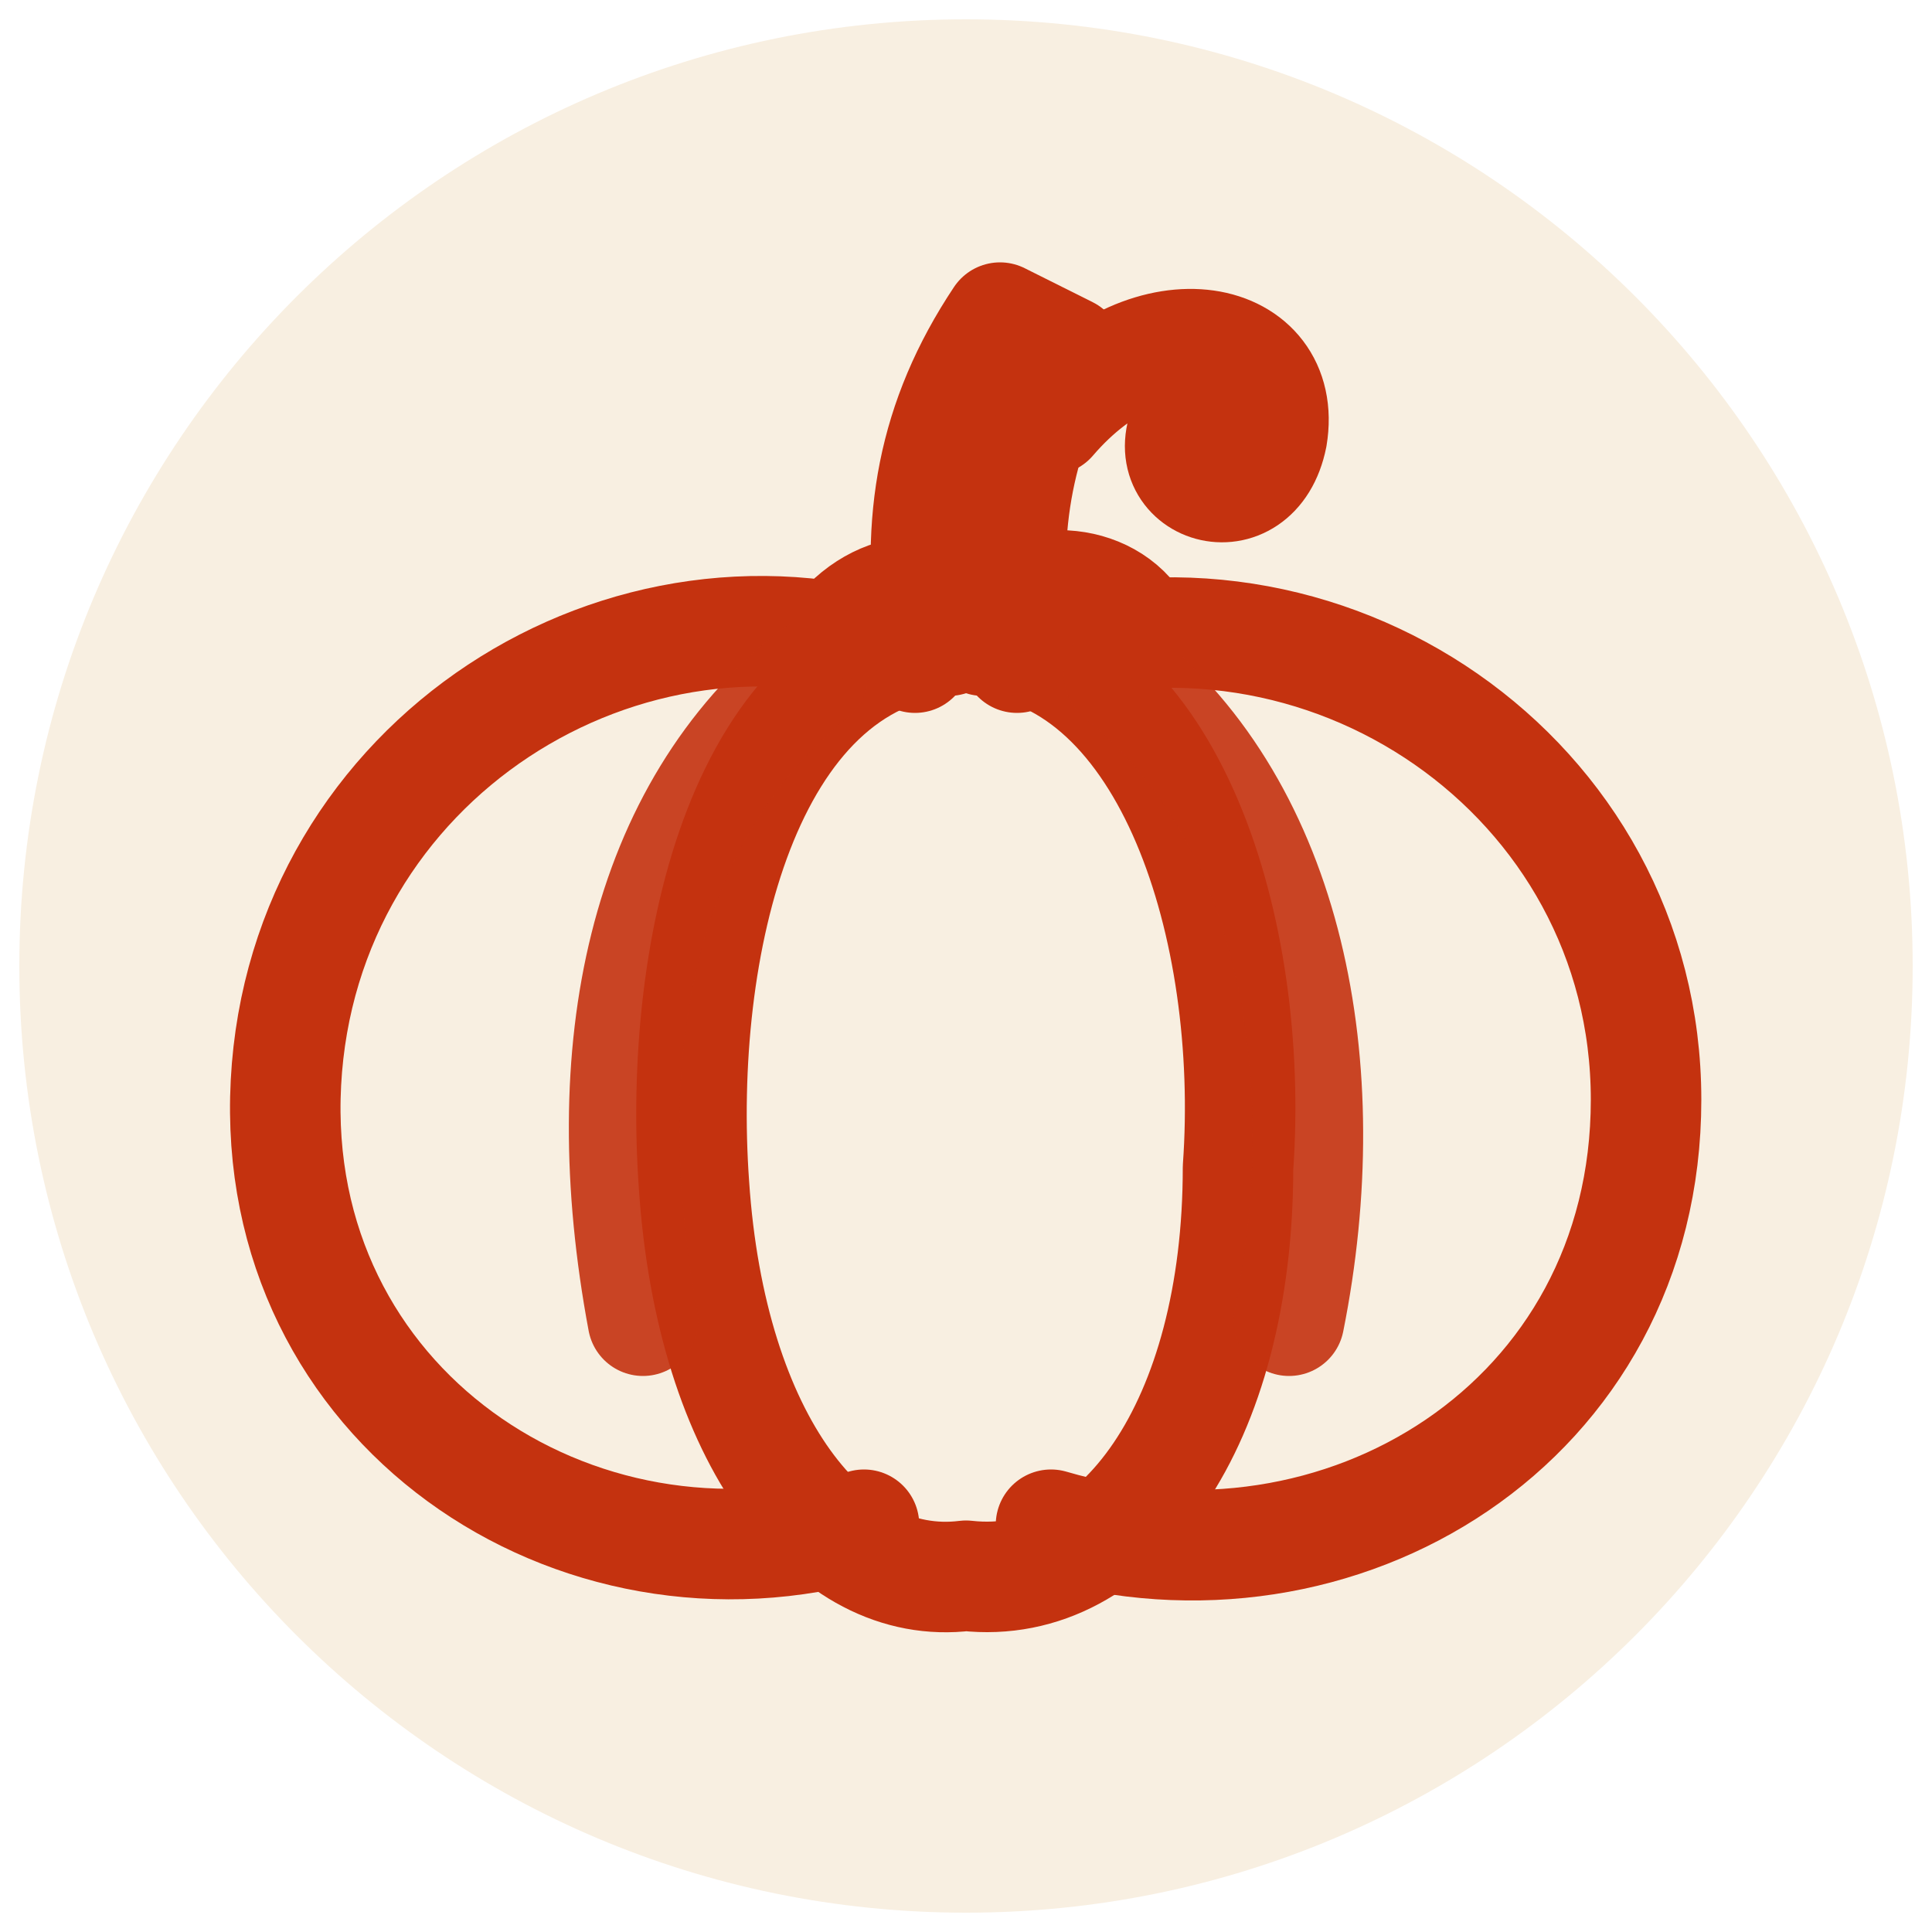
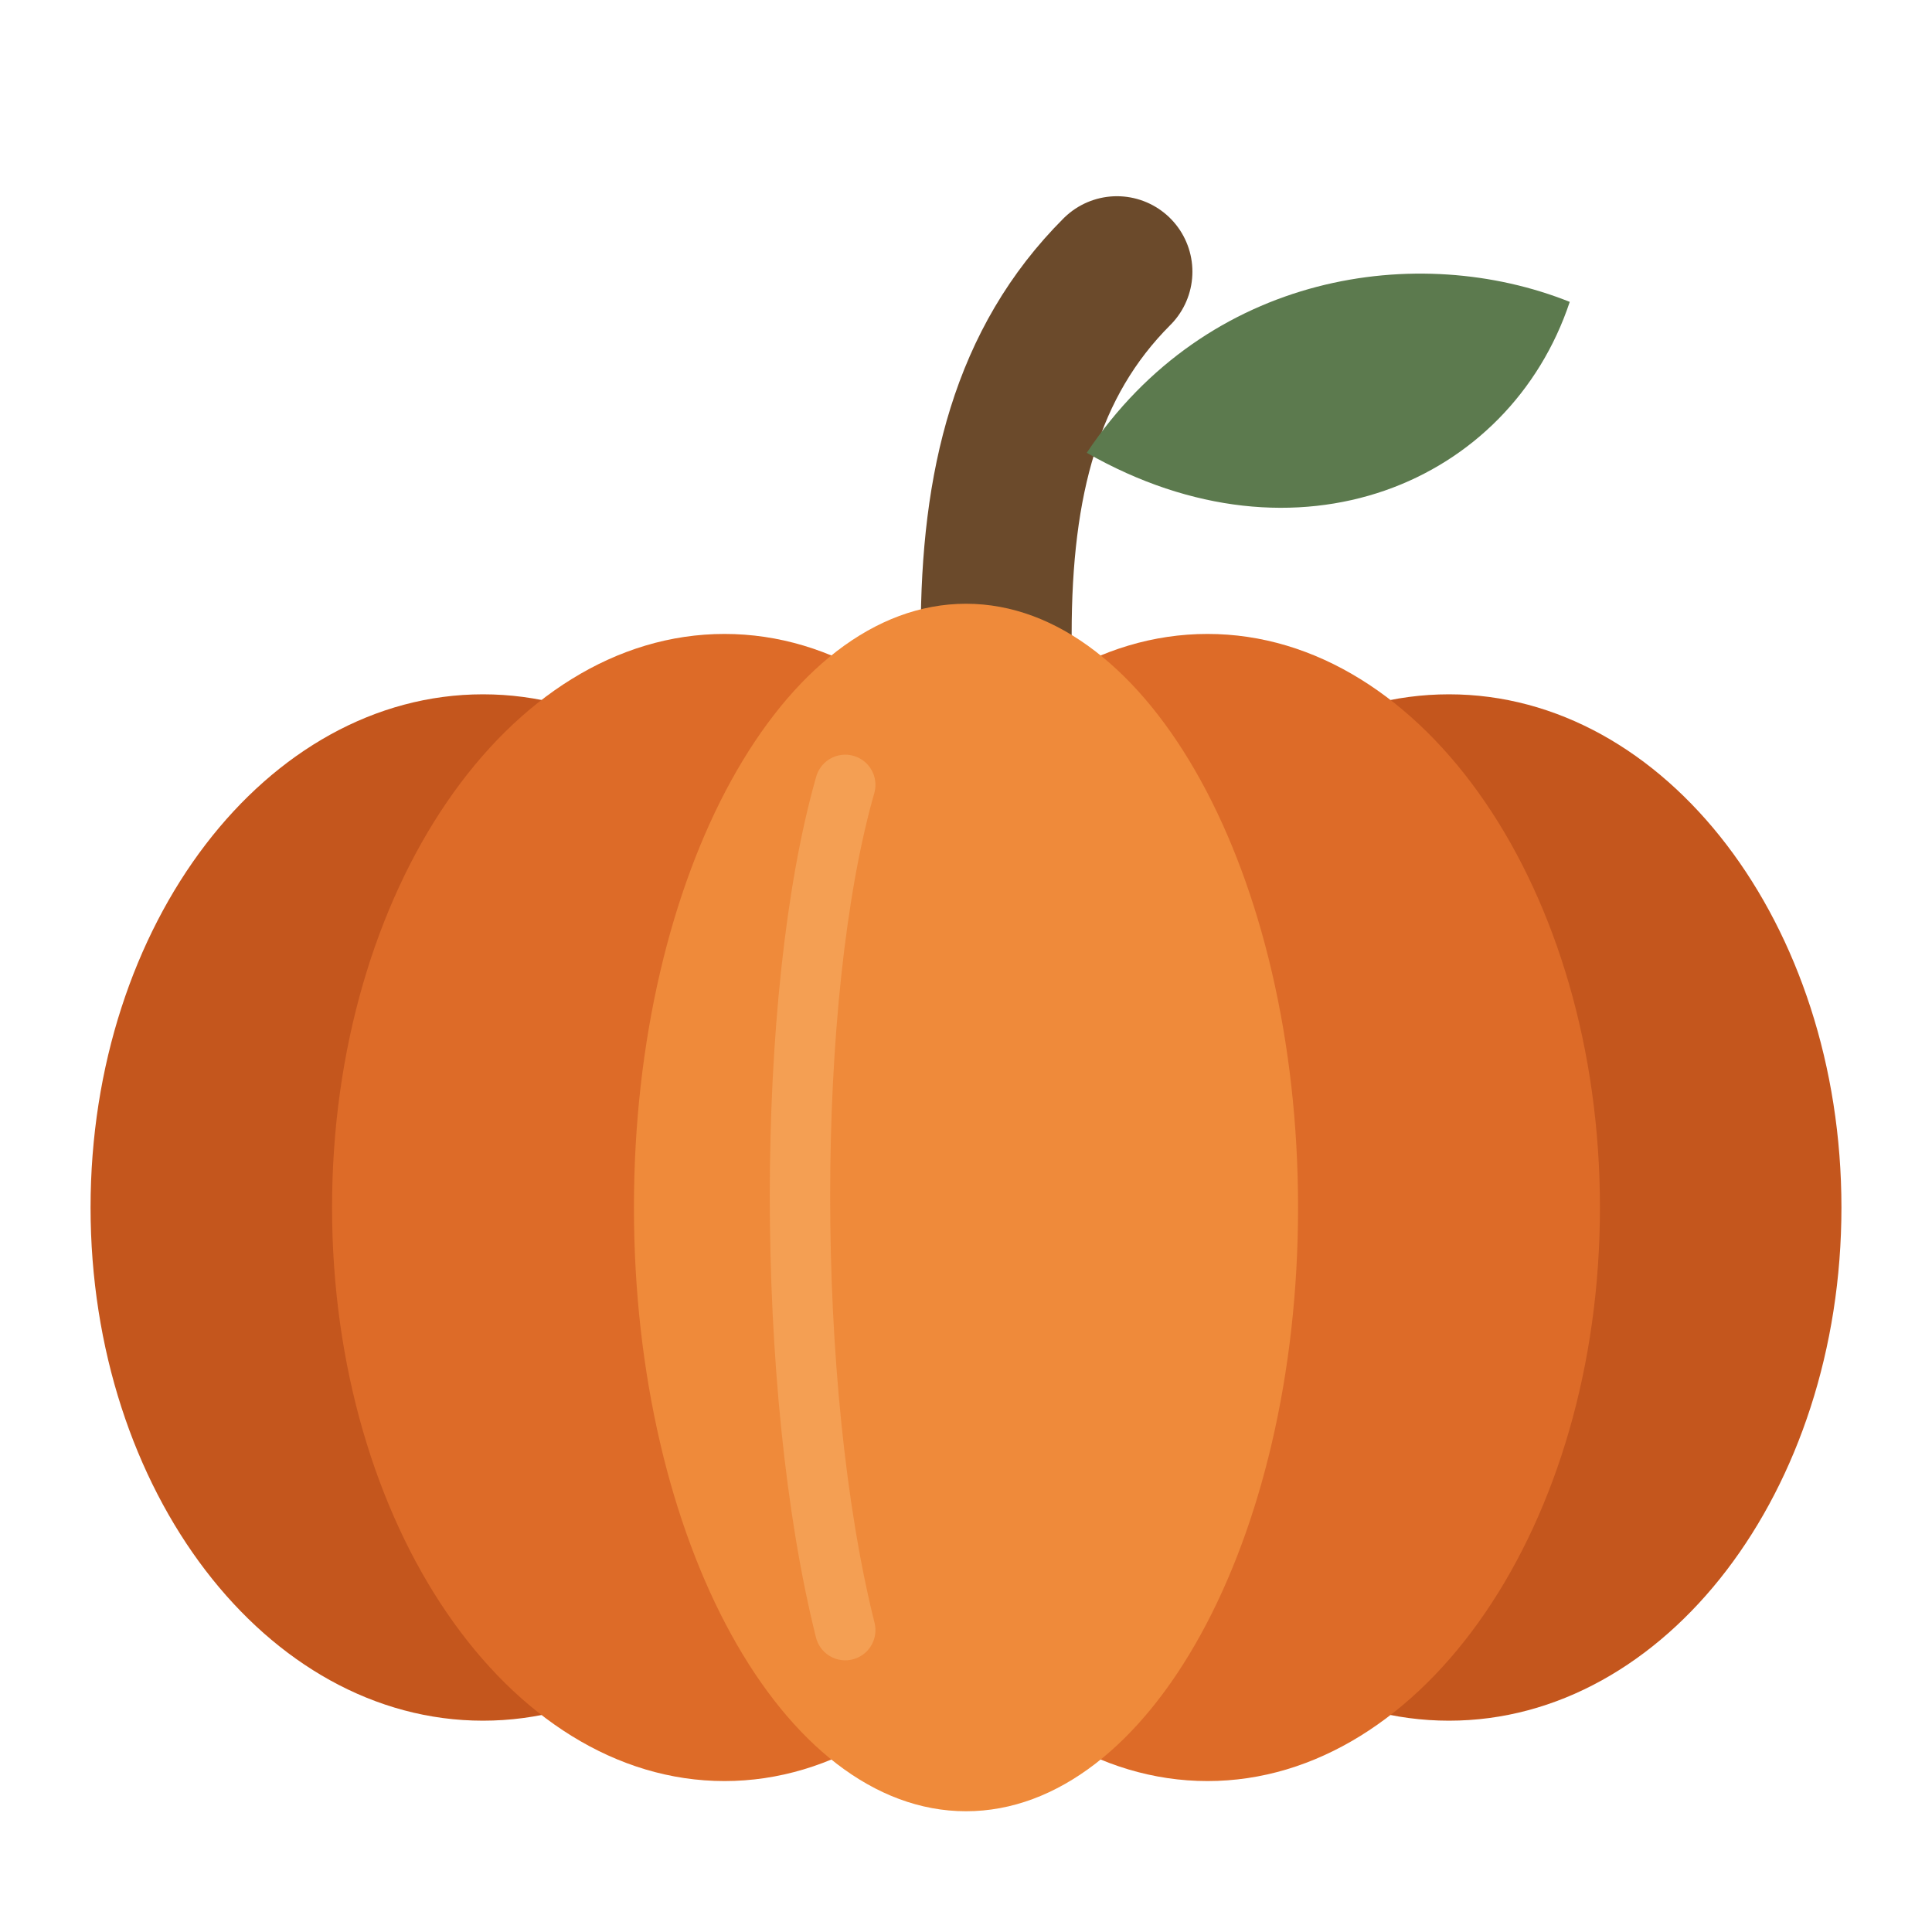
- <svg xmlns="http://www.w3.org/2000/svg" viewBox="0 0 100 100">
-   <circle cx="50" cy="50" r="49" fill="#f8efe1" />
-   <g transform="translate(6,5) scale(.88)">
-     <g fill="none" stroke="#c4320f" stroke-width="6.5" stroke-linecap="round" stroke-linejoin="round">
-       <path d="M47 33 C30 27 11 39 10 58 C9 77 27 89 44 84" />
-       <path d="M53 33 C71 27 90 40 90 59 C90 78 72 89 55 84" />
-       <path d="M49 32 C37 33 33 50 34 64 C35 79 42 88 50 87 C59 88 66 78 66 63 C67 49 62 33 51 32" />
-       <path d="M41 34 C31 42 28 56 31 72" opacity=".9" />
-       <path d="M59 34 C69 42 72 57 69 72" opacity=".9" />
-       <path d="M48 32 C47 25 48 19 52 13 L56 15 C53 20 52 26 53 32" />
-       <path d="M43 31 C46 28 50 29 51 31 C53 28 58 28 60 31" />
-       <path d="M55 19 C61 12 69 14 68 20 C67 25 61 23 63 19" />
-     </g>
-   </g>
+ <svg xmlns="http://www.w3.org/2000/svg" viewBox="0 0 64 64">
+   <path d="M33 21c0-5 1-9 4-12" fill="none" stroke="#6b4a2b" stroke-width="5" stroke-linecap="round" />
+   <path d="M36 15c4-6 11-7 16-5-2 6-9 9-16 5z" fill="#5c7a4e" />
+   <ellipse cx="16" cy="40" rx="13" ry="17" fill="#c4561d" />
+   <ellipse cx="48" cy="40" rx="13" ry="17" fill="#c4561d" />
+   <ellipse cx="24" cy="40" rx="13" ry="19" fill="#dd6b28" />
+   <ellipse cx="40" cy="40" rx="13" ry="19" fill="#dd6b28" />
+   <ellipse cx="32" cy="40" rx="11" ry="20" fill="#ef8a3a" />
+   <path d="M28 26c-2 7-2 20 0 28" fill="none" stroke="#f6a85e" stroke-width="2" stroke-linecap="round" opacity=".7" />
</svg>
